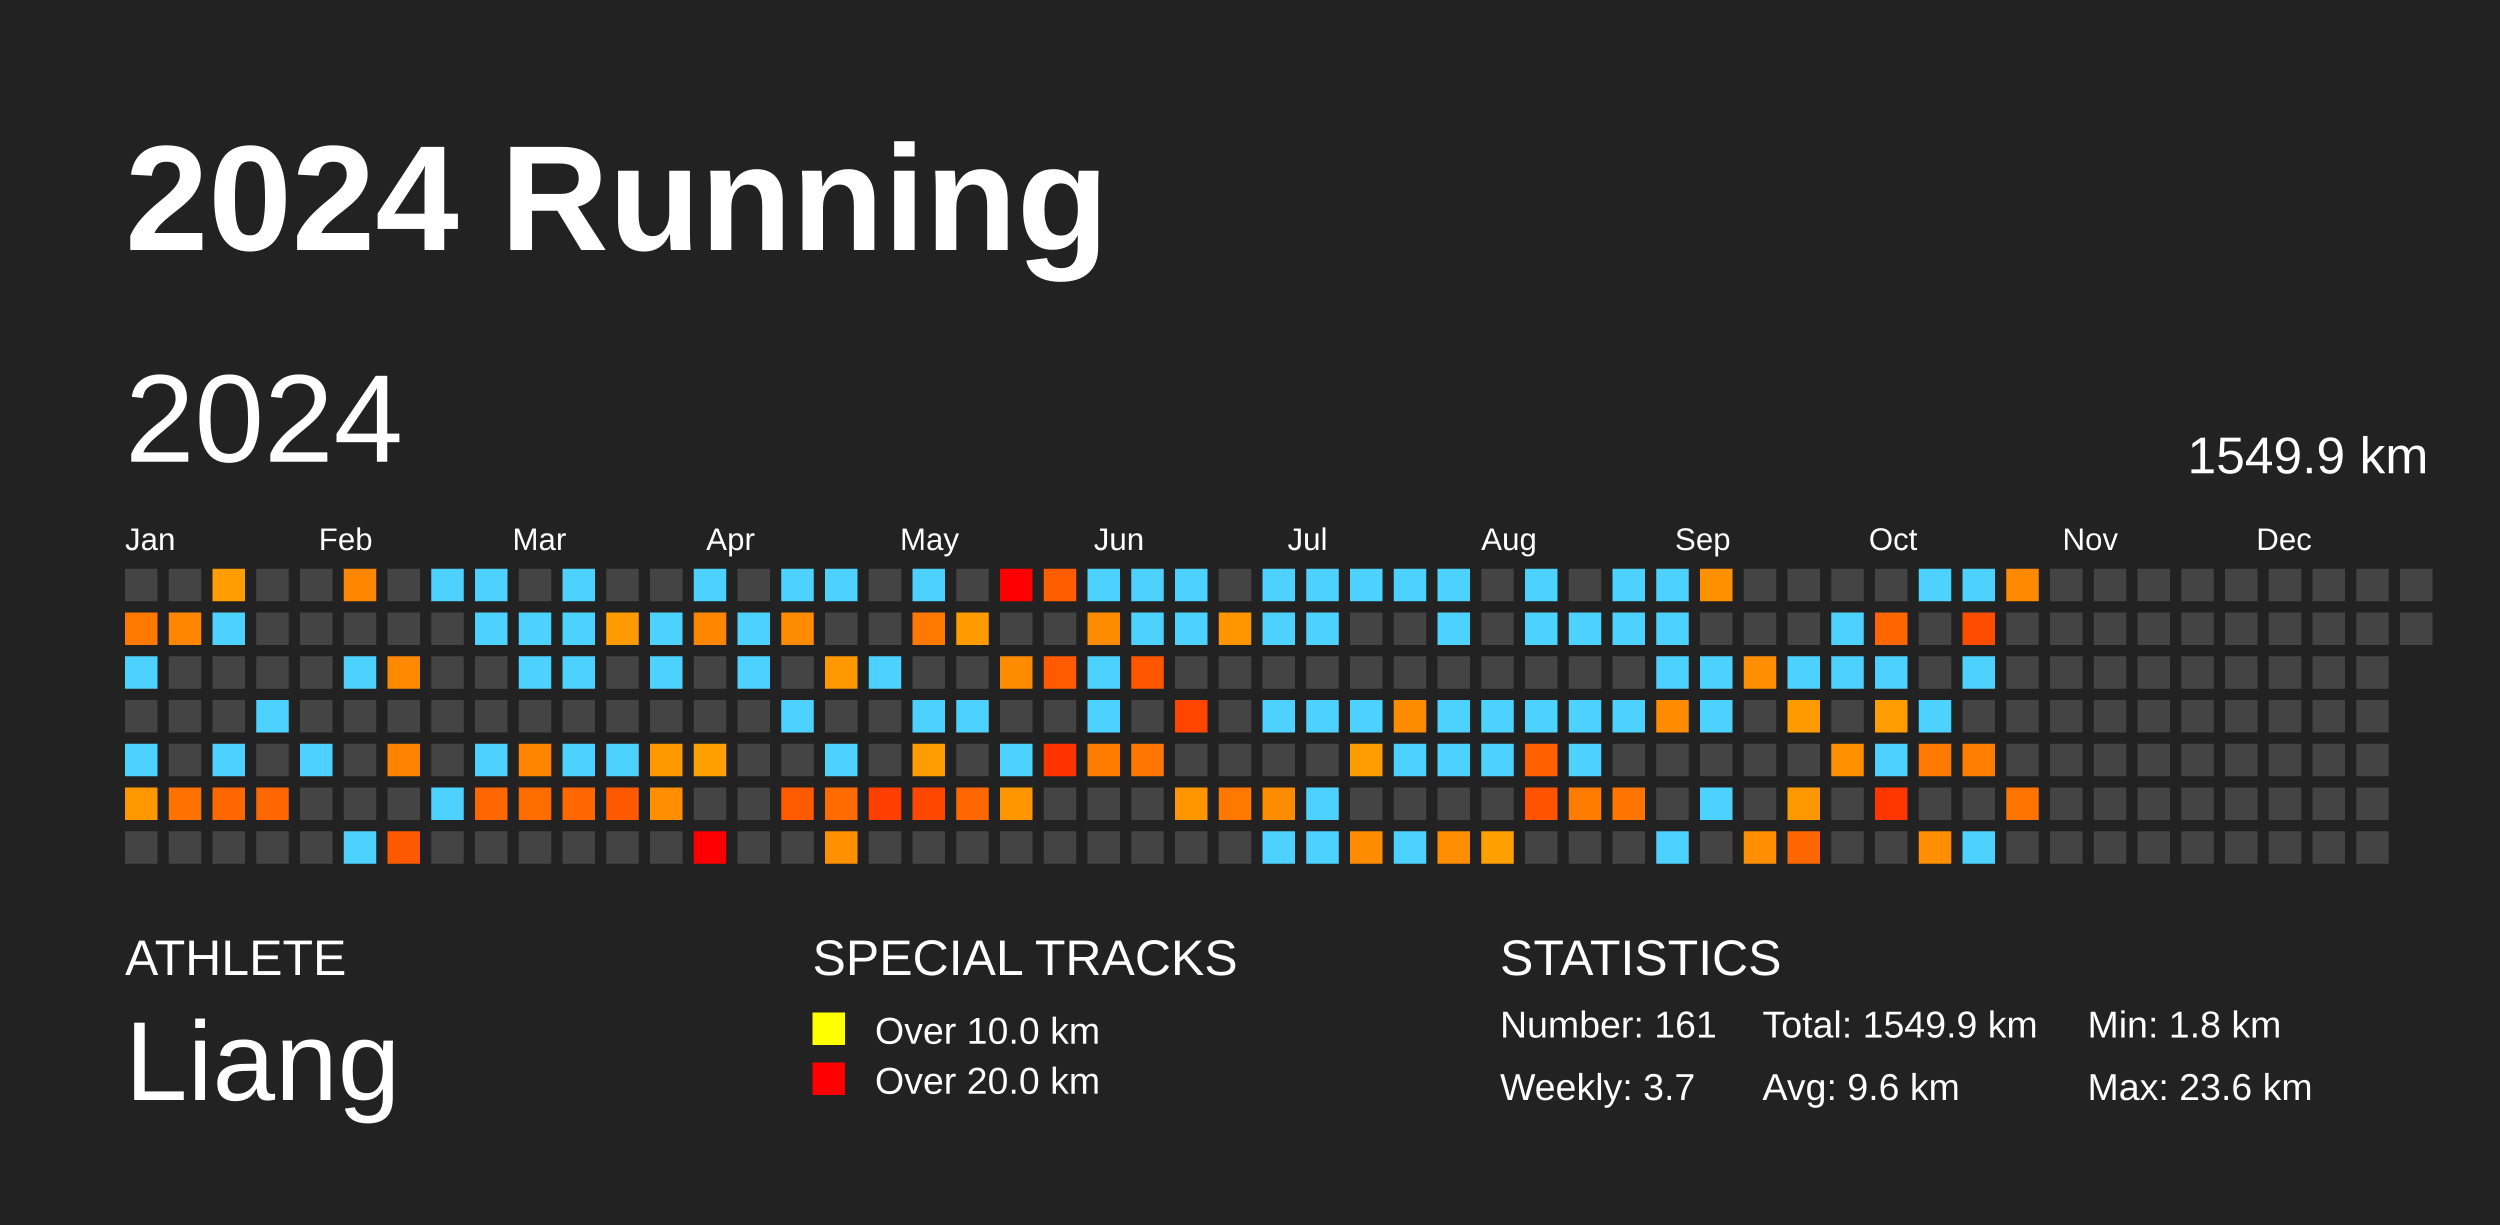
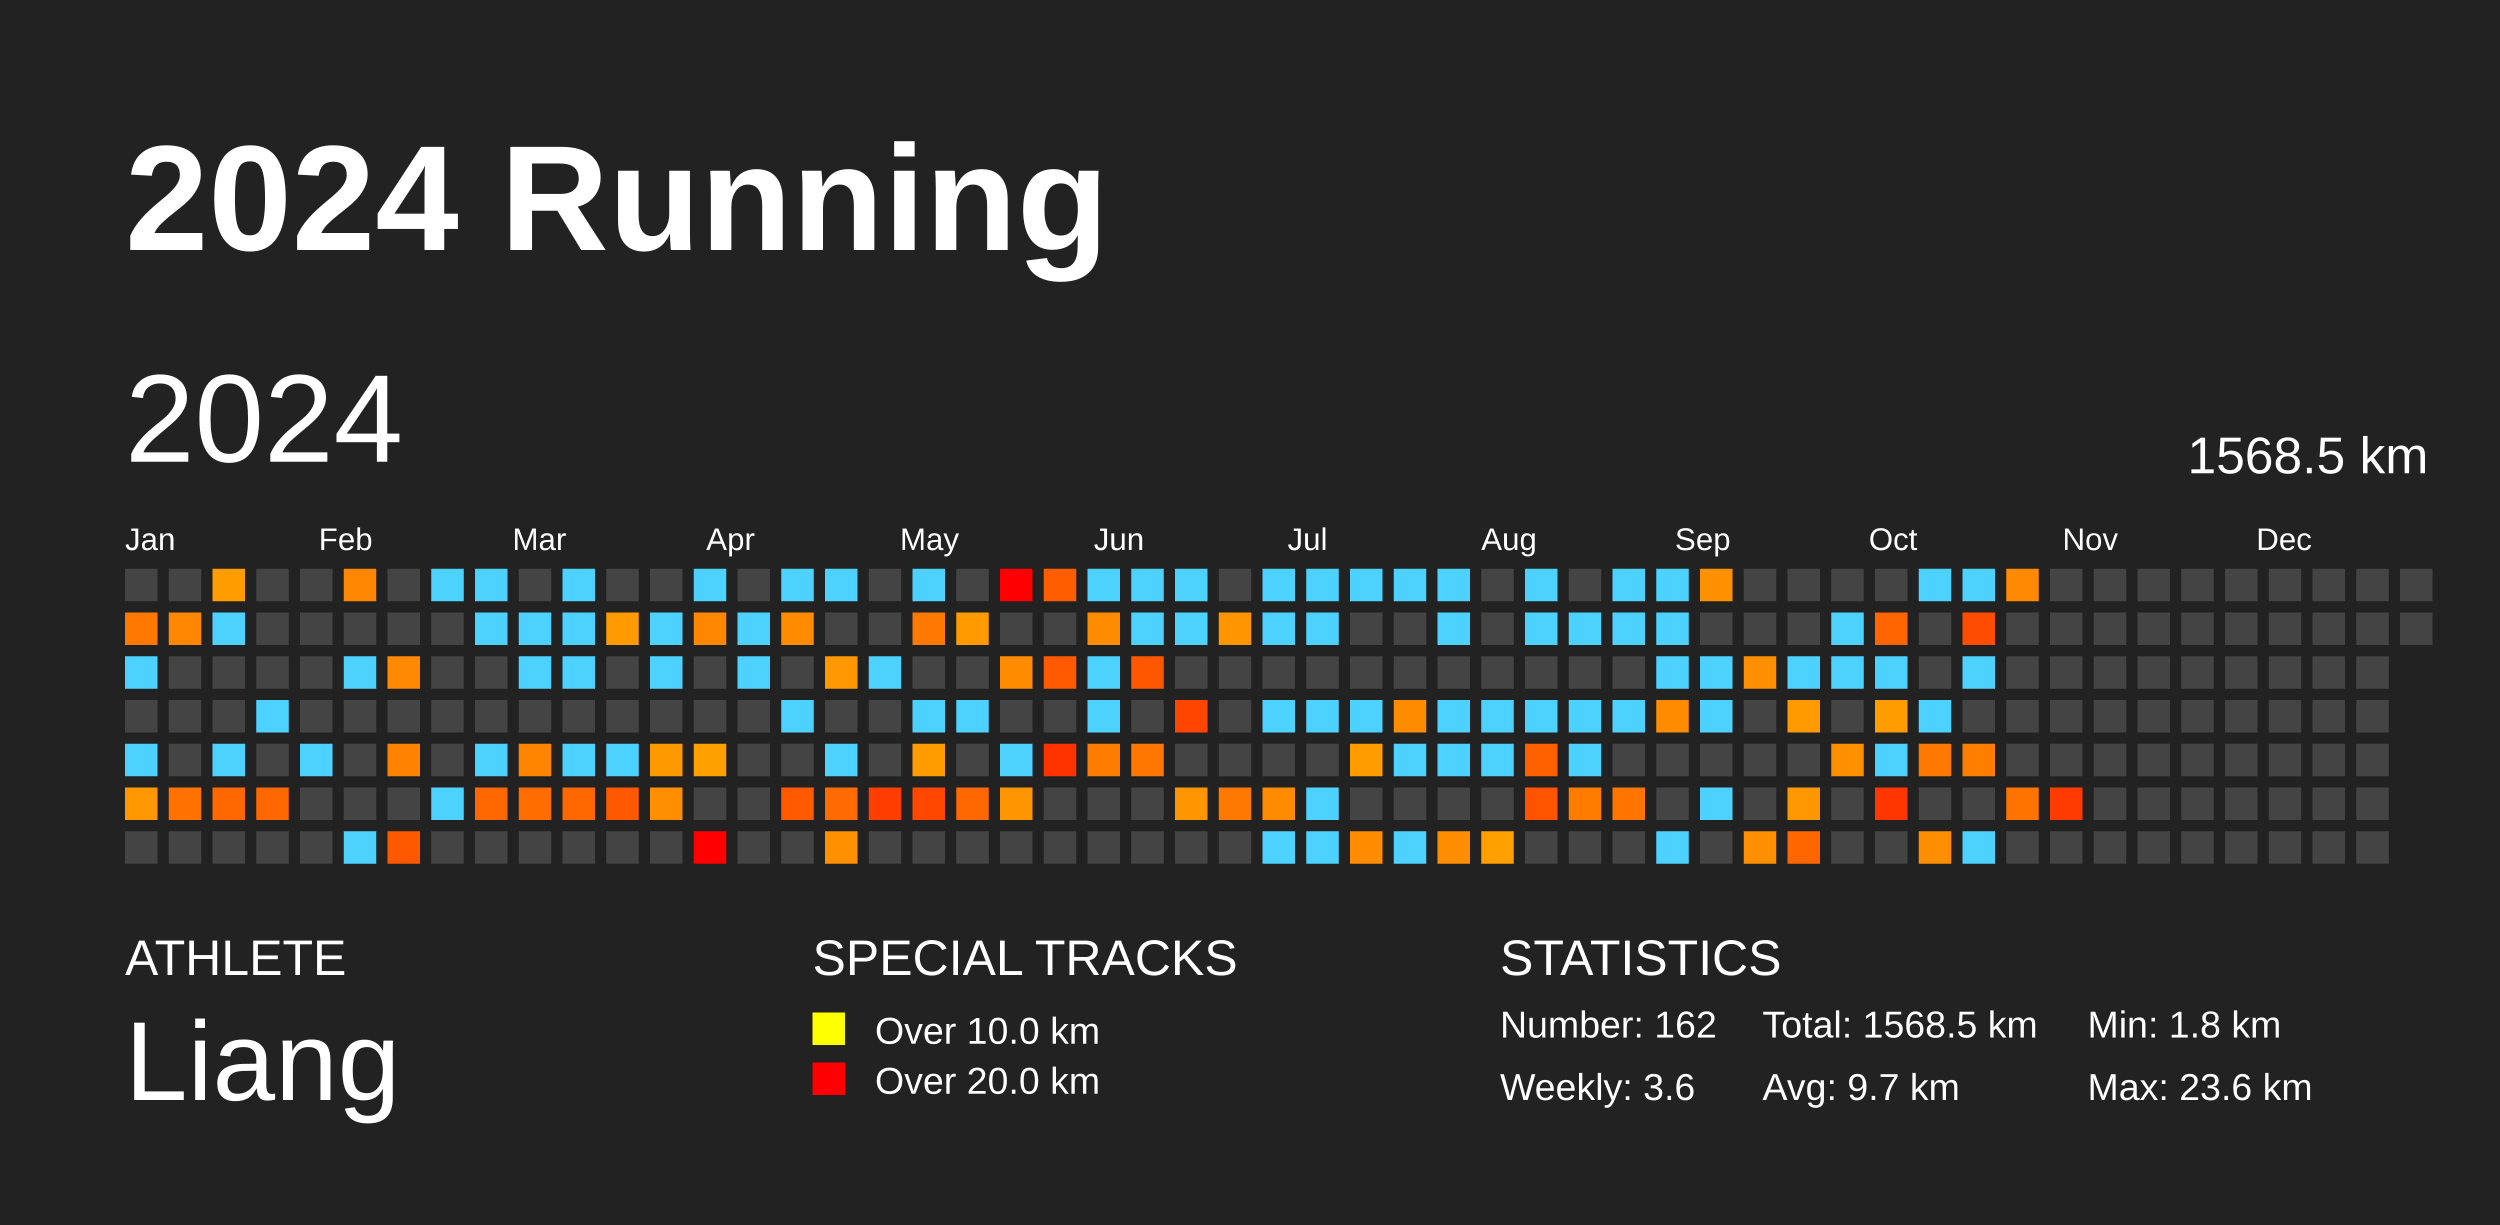
<svg xmlns="http://www.w3.org/2000/svg" baseProfile="full" height="98mm" version="1.1" viewBox="0,0,200,98" width="200mm">
  <defs />
  <rect fill="#222222" height="98" width="200" x="0" y="0" />
  <text fill="#FFFFFF" style="font-size:12px; font-family:Arial; font-weight:bold;" x="10" y="20">2024 Running</text>
  <text fill="#FFFFFF" style="font-size:4px; font-family:Arial" x="10" y="78">ATHLETE</text>
  <text fill="#FFFFFF" style="font-size:9px; font-family:Arial" x="10" y="88">Liang</text>
  <text fill="#FFFFFF" style="font-size:4px; font-family:Arial" x="65" y="78">SPECIAL TRACKS</text>
  <rect fill="yellow" height="2.6" width="2.6" x="65" y="81" />
  <text fill="#FFFFFF" style="font-size:3px; font-family:Arial" x="70" y="83.5">Over 10.0 km</text>
  <rect fill="red" height="2.6" width="2.6" x="65" y="85" />
  <text fill="#FFFFFF" style="font-size:3px; font-family:Arial" x="70" y="87.5">Over 20.0 km</text>
  <text fill="#FFFFFF" style="font-size:4px; font-family:Arial" x="120" y="78">STATISTICS</text>
-   <text fill="#FFFFFF" style="font-size:3px; font-family:Arial" x="120" y="83">Number: 161</text>
-   <text fill="#FFFFFF" style="font-size:3px; font-family:Arial" x="120" y="88">Weekly: 3.7</text>
-   <text fill="#FFFFFF" style="font-size:3px; font-family:Arial" x="141" y="83">Total: 1549.9 km</text>
-   <text fill="#FFFFFF" style="font-size:3px; font-family:Arial" x="141" y="88">Avg: 9.6 km</text>
+   <text fill="#FFFFFF" style="font-size:3px; font-family:Arial" x="120" y="83">Number: 162</text>
+   <text fill="#FFFFFF" style="font-size:3px; font-family:Arial" x="120" y="88">Weekly: 3.6</text>
+   <text fill="#FFFFFF" style="font-size:3px; font-family:Arial" x="141" y="83">Total: 1568.5 km</text>
+   <text fill="#FFFFFF" style="font-size:3px; font-family:Arial" x="141" y="88">Avg: 9.7 km</text>
  <text fill="#FFFFFF" style="font-size:3px; font-family:Arial" x="167" y="83">Min: 1.8 km</text>
  <text fill="#FFFFFF" style="font-size:3px; font-family:Arial" x="167" y="88">Max: 23.6 km</text>
  <text dominant-baseline="hanging" fill="#FFFFFF" style="font-size:10.0px; font-family:Arial;" x="10" y="30">2024</text>
-   <text dominant-baseline="hanging" fill="#FFFFFF" style="font-size:4.125px; font-family:Arial;" x="175" y="35">1549.9 km</text>
+   <text dominant-baseline="hanging" fill="#FFFFFF" style="font-size:4.125px; font-family:Arial;" x="175" y="35">1568.5 km</text>
  <text fill="#FFFFFF" style="font-size:2.5px; font-family:Arial" x="10.0" y="44">Jan</text>
  <text fill="#FFFFFF" style="font-size:2.5px; font-family:Arial" x="25.5" y="44">Feb</text>
  <text fill="#FFFFFF" style="font-size:2.5px; font-family:Arial" x="41.0" y="44">Mar</text>
  <text fill="#FFFFFF" style="font-size:2.5px; font-family:Arial" x="56.5" y="44">Apr</text>
  <text fill="#FFFFFF" style="font-size:2.5px; font-family:Arial" x="72.0" y="44">May</text>
  <text fill="#FFFFFF" style="font-size:2.5px; font-family:Arial" x="87.5" y="44">Jun</text>
  <text fill="#FFFFFF" style="font-size:2.5px; font-family:Arial" x="103.0" y="44">Jul</text>
  <text fill="#FFFFFF" style="font-size:2.5px; font-family:Arial" x="118.5" y="44">Aug</text>
  <text fill="#FFFFFF" style="font-size:2.5px; font-family:Arial" x="134.0" y="44">Sep</text>
  <text fill="#FFFFFF" style="font-size:2.5px; font-family:Arial" x="149.5" y="44">Oct</text>
  <text fill="#FFFFFF" style="font-size:2.5px; font-family:Arial" x="165.0" y="44">Nov</text>
  <text fill="#FFFFFF" style="font-size:2.5px; font-family:Arial" x="180.5" y="44">Dec</text>
  <rect fill="#444444" height="2.6" width="2.6" x="10.0" y="45.5" />
  <rect fill="#ff7900" height="2.6" width="2.6" x="10.0" y="49.0" />
  <rect fill="#4dd2ff" height="2.6" width="2.6" x="10.0" y="52.5" />
  <rect fill="#444444" height="2.6" width="2.6" x="10.0" y="56.0" />
  <rect fill="#4dd2ff" height="2.6" width="2.6" x="10.0" y="59.5" />
  <rect fill="#ff9700" height="2.6" width="2.6" x="10.0" y="63.0" />
  <rect fill="#444444" height="2.6" width="2.6" x="10.0" y="66.5" />
  <rect fill="#444444" height="2.6" width="2.6" x="13.5" y="45.5" />
  <rect fill="#ff8700" height="2.6" width="2.6" x="13.5" y="49.0" />
  <rect fill="#444444" height="2.6" width="2.6" x="13.5" y="52.5" />
  <rect fill="#444444" height="2.6" width="2.6" x="13.5" y="56.0" />
  <rect fill="#444444" height="2.6" width="2.6" x="13.5" y="59.5" />
  <rect fill="#ff7100" height="2.6" width="2.6" x="13.5" y="63.0" />
  <rect fill="#444444" height="2.6" width="2.6" x="13.5" y="66.5" />
  <rect fill="#ff9d00" height="2.6" width="2.6" x="17.0" y="45.5" />
  <rect fill="#4dd2ff" height="2.6" width="2.6" x="17.0" y="49.0" />
  <rect fill="#444444" height="2.6" width="2.6" x="17.0" y="52.5" />
  <rect fill="#444444" height="2.6" width="2.6" x="17.0" y="56.0" />
  <rect fill="#4dd2ff" height="2.6" width="2.6" x="17.0" y="59.5" />
  <rect fill="#ff6700" height="2.6" width="2.6" x="17.0" y="63.0" />
  <rect fill="#444444" height="2.6" width="2.6" x="17.0" y="66.5" />
  <rect fill="#444444" height="2.6" width="2.6" x="20.5" y="45.5" />
  <rect fill="#444444" height="2.6" width="2.6" x="20.5" y="49.0" />
  <rect fill="#444444" height="2.6" width="2.6" x="20.5" y="52.5" />
  <rect fill="#4dd2ff" height="2.6" width="2.6" x="20.5" y="56.0" />
  <rect fill="#444444" height="2.6" width="2.6" x="20.5" y="59.5" />
  <rect fill="#ff6800" height="2.6" width="2.6" x="20.5" y="63.0" />
  <rect fill="#444444" height="2.6" width="2.6" x="20.5" y="66.5" />
  <rect fill="#444444" height="2.6" width="2.6" x="24.0" y="45.5" />
  <rect fill="#444444" height="2.6" width="2.6" x="24.0" y="49.0" />
  <rect fill="#444444" height="2.6" width="2.6" x="24.0" y="52.5" />
  <rect fill="#444444" height="2.6" width="2.6" x="24.0" y="56.0" />
  <rect fill="#4dd2ff" height="2.6" width="2.6" x="24.0" y="59.5" />
  <rect fill="#444444" height="2.6" width="2.6" x="24.0" y="63.0" />
  <rect fill="#444444" height="2.6" width="2.6" x="24.0" y="66.5" />
  <rect fill="#ff8600" height="2.6" width="2.6" x="27.5" y="45.5" />
  <rect fill="#444444" height="2.6" width="2.6" x="27.5" y="49.0" />
  <rect fill="#4dd2ff" height="2.6" width="2.6" x="27.5" y="52.5" />
  <rect fill="#444444" height="2.6" width="2.6" x="27.5" y="56.0" />
  <rect fill="#444444" height="2.6" width="2.6" x="27.5" y="59.5" />
  <rect fill="#444444" height="2.6" width="2.6" x="27.5" y="63.0" />
  <rect fill="#4dd2ff" height="2.6" width="2.6" x="27.5" y="66.5" />
  <rect fill="#444444" height="2.6" width="2.6" x="31.0" y="45.5" />
  <rect fill="#444444" height="2.6" width="2.6" x="31.0" y="49.0" />
  <rect fill="#ff8900" height="2.6" width="2.6" x="31.0" y="52.5" />
  <rect fill="#444444" height="2.6" width="2.6" x="31.0" y="56.0" />
  <rect fill="#ff8200" height="2.6" width="2.6" x="31.0" y="59.5" />
  <rect fill="#444444" height="2.6" width="2.6" x="31.0" y="63.0" />
  <rect fill="#ff5900" height="2.6" width="2.6" x="31.0" y="66.5" />
  <rect fill="#4dd2ff" height="2.6" width="2.6" x="34.5" y="45.5" />
  <rect fill="#444444" height="2.6" width="2.6" x="34.5" y="49.0" />
  <rect fill="#444444" height="2.6" width="2.6" x="34.5" y="52.5" />
  <rect fill="#444444" height="2.6" width="2.6" x="34.5" y="56.0" />
  <rect fill="#444444" height="2.6" width="2.6" x="34.5" y="59.5" />
  <rect fill="#4dd2ff" height="2.6" width="2.6" x="34.5" y="63.0" />
  <rect fill="#444444" height="2.6" width="2.6" x="34.5" y="66.5" />
  <rect fill="#4dd2ff" height="2.6" width="2.6" x="38.0" y="45.5" />
  <rect fill="#4dd2ff" height="2.6" width="2.6" x="38.0" y="49.0" />
  <rect fill="#444444" height="2.6" width="2.6" x="38.0" y="52.5" />
  <rect fill="#444444" height="2.6" width="2.6" x="38.0" y="56.0" />
  <rect fill="#4dd2ff" height="2.6" width="2.6" x="38.0" y="59.5" />
  <rect fill="#ff6800" height="2.6" width="2.6" x="38.0" y="63.0" />
  <rect fill="#444444" height="2.6" width="2.6" x="38.0" y="66.5" />
  <rect fill="#444444" height="2.6" width="2.6" x="41.5" y="45.5" />
  <rect fill="#4dd2ff" height="2.6" width="2.6" x="41.5" y="49.0" />
  <rect fill="#4dd2ff" height="2.6" width="2.6" x="41.5" y="52.5" />
  <rect fill="#444444" height="2.6" width="2.6" x="41.5" y="56.0" />
  <rect fill="#ff8500" height="2.6" width="2.6" x="41.5" y="59.5" />
  <rect fill="#ff6d00" height="2.6" width="2.6" x="41.5" y="63.0" />
  <rect fill="#444444" height="2.6" width="2.6" x="41.5" y="66.5" />
  <rect fill="#4dd2ff" height="2.6" width="2.6" x="45.0" y="45.5" />
  <rect fill="#4dd2ff" height="2.6" width="2.6" x="45.0" y="49.0" />
  <rect fill="#4dd2ff" height="2.6" width="2.6" x="45.0" y="52.5" />
  <rect fill="#444444" height="2.6" width="2.6" x="45.0" y="56.0" />
  <rect fill="#4dd2ff" height="2.6" width="2.6" x="45.0" y="59.5" />
  <rect fill="#ff6700" height="2.6" width="2.6" x="45.0" y="63.0" />
  <rect fill="#444444" height="2.6" width="2.6" x="45.0" y="66.5" />
  <rect fill="#444444" height="2.6" width="2.6" x="48.5" y="45.5" />
  <rect fill="#ff9a00" height="2.6" width="2.6" x="48.5" y="49.0" />
  <rect fill="#444444" height="2.6" width="2.6" x="48.5" y="52.5" />
  <rect fill="#444444" height="2.6" width="2.6" x="48.5" y="56.0" />
  <rect fill="#4dd2ff" height="2.6" width="2.6" x="48.5" y="59.5" />
  <rect fill="#ff5900" height="2.6" width="2.6" x="48.5" y="63.0" />
  <rect fill="#444444" height="2.6" width="2.6" x="48.5" y="66.5" />
  <rect fill="#444444" height="2.6" width="2.6" x="52.0" y="45.5" />
  <rect fill="#4dd2ff" height="2.6" width="2.6" x="52.0" y="49.0" />
  <rect fill="#4dd2ff" height="2.6" width="2.6" x="52.0" y="52.5" />
  <rect fill="#444444" height="2.6" width="2.6" x="52.0" y="56.0" />
  <rect fill="#ff9900" height="2.6" width="2.6" x="52.0" y="59.5" />
  <rect fill="#ff8e00" height="2.6" width="2.6" x="52.0" y="63.0" />
  <rect fill="#444444" height="2.6" width="2.6" x="52.0" y="66.5" />
  <rect fill="#4dd2ff" height="2.6" width="2.6" x="55.5" y="45.5" />
  <rect fill="#ff8600" height="2.6" width="2.6" x="55.5" y="49.0" />
  <rect fill="#444444" height="2.6" width="2.6" x="55.5" y="52.5" />
  <rect fill="#444444" height="2.6" width="2.6" x="55.5" y="56.0" />
  <rect fill="#ff9f00" height="2.6" width="2.6" x="55.5" y="59.5" />
  <rect fill="#444444" height="2.6" width="2.6" x="55.5" y="63.0" />
  <rect fill="red" height="2.6" width="2.6" x="55.5" y="66.5" />
  <rect fill="#444444" height="2.6" width="2.6" x="59.0" y="45.5" />
  <rect fill="#4dd2ff" height="2.6" width="2.6" x="59.0" y="49.0" />
  <rect fill="#4dd2ff" height="2.6" width="2.6" x="59.0" y="52.5" />
  <rect fill="#444444" height="2.6" width="2.6" x="59.0" y="56.0" />
  <rect fill="#444444" height="2.6" width="2.6" x="59.0" y="59.5" />
  <rect fill="#444444" height="2.6" width="2.6" x="59.0" y="63.0" />
  <rect fill="#444444" height="2.6" width="2.6" x="59.0" y="66.5" />
  <rect fill="#4dd2ff" height="2.6" width="2.6" x="62.5" y="45.5" />
  <rect fill="#ff8b00" height="2.6" width="2.6" x="62.5" y="49.0" />
  <rect fill="#444444" height="2.6" width="2.6" x="62.5" y="52.5" />
  <rect fill="#4dd2ff" height="2.6" width="2.6" x="62.5" y="56.0" />
  <rect fill="#444444" height="2.6" width="2.6" x="62.5" y="59.5" />
  <rect fill="#ff5a00" height="2.6" width="2.6" x="62.5" y="63.0" />
  <rect fill="#444444" height="2.6" width="2.6" x="62.5" y="66.5" />
  <rect fill="#4dd2ff" height="2.6" width="2.6" x="66.0" y="45.5" />
  <rect fill="#444444" height="2.6" width="2.6" x="66.0" y="49.0" />
  <rect fill="#ff9800" height="2.6" width="2.6" x="66.0" y="52.5" />
  <rect fill="#444444" height="2.6" width="2.6" x="66.0" y="56.0" />
  <rect fill="#4dd2ff" height="2.6" width="2.6" x="66.0" y="59.5" />
  <rect fill="#ff6b00" height="2.6" width="2.6" x="66.0" y="63.0" />
  <rect fill="#ff9100" height="2.6" width="2.6" x="66.0" y="66.5" />
  <rect fill="#444444" height="2.6" width="2.6" x="69.5" y="45.5" />
  <rect fill="#444444" height="2.6" width="2.6" x="69.5" y="49.0" />
  <rect fill="#4dd2ff" height="2.6" width="2.6" x="69.5" y="52.5" />
  <rect fill="#444444" height="2.6" width="2.6" x="69.5" y="56.0" />
  <rect fill="#444444" height="2.6" width="2.6" x="69.5" y="59.5" />
  <rect fill="#ff3e00" height="2.6" width="2.6" x="69.5" y="63.0" />
  <rect fill="#444444" height="2.6" width="2.6" x="69.5" y="66.5" />
  <rect fill="#4dd2ff" height="2.6" width="2.6" x="73.0" y="45.5" />
  <rect fill="#ff7800" height="2.6" width="2.6" x="73.0" y="49.0" />
  <rect fill="#444444" height="2.6" width="2.6" x="73.0" y="52.5" />
  <rect fill="#4dd2ff" height="2.6" width="2.6" x="73.0" y="56.0" />
  <rect fill="#ff9d00" height="2.6" width="2.6" x="73.0" y="59.5" />
  <rect fill="#ff4700" height="2.6" width="2.6" x="73.0" y="63.0" />
  <rect fill="#444444" height="2.6" width="2.6" x="73.0" y="66.5" />
  <rect fill="#444444" height="2.6" width="2.6" x="76.5" y="45.5" />
  <rect fill="#ff9a00" height="2.6" width="2.6" x="76.5" y="49.0" />
  <rect fill="#444444" height="2.6" width="2.6" x="76.5" y="52.5" />
  <rect fill="#4dd2ff" height="2.6" width="2.6" x="76.5" y="56.0" />
  <rect fill="#444444" height="2.6" width="2.6" x="76.5" y="59.5" />
  <rect fill="#ff6700" height="2.6" width="2.6" x="76.5" y="63.0" />
  <rect fill="#444444" height="2.6" width="2.6" x="76.5" y="66.5" />
  <rect fill="red" height="2.6" width="2.6" x="80.0" y="45.5" />
  <rect fill="#444444" height="2.6" width="2.6" x="80.0" y="49.0" />
  <rect fill="#ff8c00" height="2.6" width="2.6" x="80.0" y="52.5" />
  <rect fill="#444444" height="2.6" width="2.6" x="80.0" y="56.0" />
  <rect fill="#4dd2ff" height="2.6" width="2.6" x="80.0" y="59.5" />
  <rect fill="#ff9500" height="2.6" width="2.6" x="80.0" y="63.0" />
  <rect fill="#444444" height="2.6" width="2.6" x="80.0" y="66.5" />
  <rect fill="#ff5d00" height="2.6" width="2.6" x="83.5" y="45.5" />
  <rect fill="#444444" height="2.6" width="2.6" x="83.5" y="49.0" />
  <rect fill="#ff5a00" height="2.6" width="2.6" x="83.5" y="52.5" />
  <rect fill="#444444" height="2.6" width="2.6" x="83.5" y="56.0" />
  <rect fill="#ff3300" height="2.6" width="2.6" x="83.5" y="59.5" />
  <rect fill="#444444" height="2.6" width="2.6" x="83.5" y="63.0" />
  <rect fill="#444444" height="2.6" width="2.6" x="83.5" y="66.5" />
  <rect fill="#4dd2ff" height="2.6" width="2.6" x="87.0" y="45.5" />
  <rect fill="#ff8c00" height="2.6" width="2.6" x="87.0" y="49.0" />
  <rect fill="#4dd2ff" height="2.6" width="2.6" x="87.0" y="52.5" />
  <rect fill="#4dd2ff" height="2.6" width="2.6" x="87.0" y="56.0" />
  <rect fill="#ff7c00" height="2.6" width="2.6" x="87.0" y="59.5" />
  <rect fill="#444444" height="2.6" width="2.6" x="87.0" y="63.0" />
  <rect fill="#444444" height="2.6" width="2.6" x="87.0" y="66.5" />
  <rect fill="#4dd2ff" height="2.6" width="2.6" x="90.5" y="45.5" />
  <rect fill="#4dd2ff" height="2.6" width="2.6" x="90.5" y="49.0" />
  <rect fill="#ff5700" height="2.6" width="2.6" x="90.5" y="52.5" />
  <rect fill="#444444" height="2.6" width="2.6" x="90.5" y="56.0" />
  <rect fill="#ff7700" height="2.6" width="2.6" x="90.5" y="59.5" />
  <rect fill="#444444" height="2.6" width="2.6" x="90.5" y="63.0" />
  <rect fill="#444444" height="2.6" width="2.6" x="90.5" y="66.5" />
  <rect fill="#4dd2ff" height="2.6" width="2.6" x="94.0" y="45.5" />
  <rect fill="#4dd2ff" height="2.6" width="2.6" x="94.0" y="49.0" />
  <rect fill="#444444" height="2.6" width="2.6" x="94.0" y="52.5" />
  <rect fill="#ff4500" height="2.6" width="2.6" x="94.0" y="56.0" />
  <rect fill="#444444" height="2.6" width="2.6" x="94.0" y="59.5" />
  <rect fill="#ff9500" height="2.6" width="2.6" x="94.0" y="63.0" />
  <rect fill="#444444" height="2.6" width="2.6" x="94.0" y="66.5" />
  <rect fill="#444444" height="2.6" width="2.6" x="97.5" y="45.5" />
  <rect fill="#ff9600" height="2.6" width="2.6" x="97.5" y="49.0" />
  <rect fill="#444444" height="2.6" width="2.6" x="97.5" y="52.5" />
  <rect fill="#444444" height="2.6" width="2.6" x="97.5" y="56.0" />
  <rect fill="#444444" height="2.6" width="2.6" x="97.5" y="59.5" />
  <rect fill="#ff7900" height="2.6" width="2.6" x="97.5" y="63.0" />
  <rect fill="#444444" height="2.6" width="2.6" x="97.5" y="66.5" />
  <rect fill="#4dd2ff" height="2.6" width="2.6" x="101.0" y="45.5" />
  <rect fill="#4dd2ff" height="2.6" width="2.6" x="101.0" y="49.0" />
  <rect fill="#444444" height="2.6" width="2.6" x="101.0" y="52.5" />
  <rect fill="#4dd2ff" height="2.6" width="2.6" x="101.0" y="56.0" />
  <rect fill="#444444" height="2.6" width="2.6" x="101.0" y="59.5" />
  <rect fill="#ff8c00" height="2.6" width="2.6" x="101.0" y="63.0" />
  <rect fill="#4dd2ff" height="2.6" width="2.6" x="101.0" y="66.5" />
  <rect fill="#4dd2ff" height="2.6" width="2.6" x="104.5" y="45.5" />
  <rect fill="#4dd2ff" height="2.6" width="2.6" x="104.5" y="49.0" />
  <rect fill="#444444" height="2.6" width="2.6" x="104.5" y="52.5" />
  <rect fill="#4dd2ff" height="2.6" width="2.6" x="104.5" y="56.0" />
  <rect fill="#444444" height="2.6" width="2.6" x="104.5" y="59.5" />
  <rect fill="#4dd2ff" height="2.6" width="2.6" x="104.5" y="63.0" />
  <rect fill="#4dd2ff" height="2.6" width="2.6" x="104.5" y="66.5" />
  <rect fill="#4dd2ff" height="2.6" width="2.6" x="108.0" y="45.5" />
  <rect fill="#444444" height="2.6" width="2.6" x="108.0" y="49.0" />
  <rect fill="#444444" height="2.6" width="2.6" x="108.0" y="52.5" />
  <rect fill="#4dd2ff" height="2.6" width="2.6" x="108.0" y="56.0" />
  <rect fill="#ff9d00" height="2.6" width="2.6" x="108.0" y="59.5" />
  <rect fill="#444444" height="2.6" width="2.6" x="108.0" y="63.0" />
  <rect fill="#ff8c00" height="2.6" width="2.6" x="108.0" y="66.5" />
  <rect fill="#4dd2ff" height="2.6" width="2.6" x="111.5" y="45.5" />
  <rect fill="#444444" height="2.6" width="2.6" x="111.5" y="49.0" />
  <rect fill="#444444" height="2.6" width="2.6" x="111.5" y="52.5" />
  <rect fill="#ff8b00" height="2.6" width="2.6" x="111.5" y="56.0" />
  <rect fill="#4dd2ff" height="2.6" width="2.6" x="111.5" y="59.5" />
  <rect fill="#444444" height="2.6" width="2.6" x="111.5" y="63.0" />
  <rect fill="#4dd2ff" height="2.6" width="2.6" x="111.5" y="66.5" />
  <rect fill="#4dd2ff" height="2.6" width="2.6" x="115.0" y="45.5" />
  <rect fill="#4dd2ff" height="2.6" width="2.6" x="115.0" y="49.0" />
  <rect fill="#444444" height="2.6" width="2.6" x="115.0" y="52.5" />
  <rect fill="#4dd2ff" height="2.6" width="2.6" x="115.0" y="56.0" />
  <rect fill="#4dd2ff" height="2.6" width="2.6" x="115.0" y="59.5" />
  <rect fill="#444444" height="2.6" width="2.6" x="115.0" y="63.0" />
  <rect fill="#ff8d00" height="2.6" width="2.6" x="115.0" y="66.5" />
  <rect fill="#444444" height="2.6" width="2.6" x="118.5" y="45.5" />
  <rect fill="#444444" height="2.6" width="2.6" x="118.5" y="49.0" />
  <rect fill="#444444" height="2.6" width="2.6" x="118.5" y="52.5" />
  <rect fill="#4dd2ff" height="2.6" width="2.6" x="118.5" y="56.0" />
  <rect fill="#4dd2ff" height="2.6" width="2.6" x="118.5" y="59.5" />
  <rect fill="#444444" height="2.6" width="2.6" x="118.5" y="63.0" />
  <rect fill="#ff9f00" height="2.6" width="2.6" x="118.5" y="66.5" />
  <rect fill="#4dd2ff" height="2.6" width="2.6" x="122.0" y="45.5" />
  <rect fill="#4dd2ff" height="2.6" width="2.6" x="122.0" y="49.0" />
  <rect fill="#444444" height="2.6" width="2.6" x="122.0" y="52.5" />
  <rect fill="#4dd2ff" height="2.6" width="2.6" x="122.0" y="56.0" />
  <rect fill="#ff6000" height="2.6" width="2.6" x="122.0" y="59.5" />
  <rect fill="#ff5300" height="2.6" width="2.6" x="122.0" y="63.0" />
  <rect fill="#444444" height="2.6" width="2.6" x="122.0" y="66.5" />
  <rect fill="#444444" height="2.6" width="2.6" x="125.5" y="45.5" />
  <rect fill="#4dd2ff" height="2.6" width="2.6" x="125.5" y="49.0" />
  <rect fill="#444444" height="2.6" width="2.6" x="125.5" y="52.5" />
  <rect fill="#4dd2ff" height="2.6" width="2.6" x="125.5" y="56.0" />
  <rect fill="#4dd2ff" height="2.6" width="2.6" x="125.5" y="59.5" />
  <rect fill="#ff7c00" height="2.6" width="2.6" x="125.5" y="63.0" />
  <rect fill="#444444" height="2.6" width="2.6" x="125.5" y="66.5" />
  <rect fill="#4dd2ff" height="2.6" width="2.6" x="129.0" y="45.5" />
  <rect fill="#4dd2ff" height="2.6" width="2.6" x="129.0" y="49.0" />
  <rect fill="#444444" height="2.6" width="2.6" x="129.0" y="52.5" />
  <rect fill="#4dd2ff" height="2.6" width="2.6" x="129.0" y="56.0" />
  <rect fill="#444444" height="2.6" width="2.6" x="129.0" y="59.5" />
  <rect fill="#ff7500" height="2.6" width="2.6" x="129.0" y="63.0" />
  <rect fill="#444444" height="2.6" width="2.6" x="129.0" y="66.5" />
  <rect fill="#4dd2ff" height="2.6" width="2.6" x="132.5" y="45.5" />
  <rect fill="#4dd2ff" height="2.6" width="2.6" x="132.5" y="49.0" />
  <rect fill="#4dd2ff" height="2.6" width="2.6" x="132.5" y="52.5" />
  <rect fill="#ff8b00" height="2.6" width="2.6" x="132.5" y="56.0" />
  <rect fill="#444444" height="2.6" width="2.6" x="132.5" y="59.5" />
  <rect fill="#444444" height="2.6" width="2.6" x="132.5" y="63.0" />
  <rect fill="#4dd2ff" height="2.6" width="2.6" x="132.5" y="66.5" />
  <rect fill="#ff9100" height="2.6" width="2.6" x="136.0" y="45.5" />
  <rect fill="#444444" height="2.6" width="2.6" x="136.0" y="49.0" />
  <rect fill="#4dd2ff" height="2.6" width="2.6" x="136.0" y="52.5" />
  <rect fill="#4dd2ff" height="2.6" width="2.6" x="136.0" y="56.0" />
  <rect fill="#444444" height="2.6" width="2.6" x="136.0" y="59.5" />
  <rect fill="#4dd2ff" height="2.6" width="2.6" x="136.0" y="63.0" />
  <rect fill="#444444" height="2.6" width="2.6" x="136.0" y="66.5" />
  <rect fill="#444444" height="2.6" width="2.6" x="139.5" y="45.5" />
  <rect fill="#444444" height="2.6" width="2.6" x="139.5" y="49.0" />
  <rect fill="#ff8f00" height="2.6" width="2.6" x="139.5" y="52.5" />
  <rect fill="#444444" height="2.6" width="2.6" x="139.5" y="56.0" />
  <rect fill="#444444" height="2.6" width="2.6" x="139.5" y="59.5" />
  <rect fill="#444444" height="2.6" width="2.6" x="139.5" y="63.0" />
  <rect fill="#ff8f00" height="2.6" width="2.6" x="139.5" y="66.5" />
  <rect fill="#444444" height="2.6" width="2.6" x="143.0" y="45.5" />
  <rect fill="#444444" height="2.6" width="2.6" x="143.0" y="49.0" />
  <rect fill="#4dd2ff" height="2.6" width="2.6" x="143.0" y="52.5" />
  <rect fill="#ff9a00" height="2.6" width="2.6" x="143.0" y="56.0" />
  <rect fill="#444444" height="2.6" width="2.6" x="143.0" y="59.5" />
  <rect fill="#ff9700" height="2.6" width="2.6" x="143.0" y="63.0" />
  <rect fill="#ff6600" height="2.6" width="2.6" x="143.0" y="66.5" />
  <rect fill="#444444" height="2.6" width="2.6" x="146.5" y="45.5" />
  <rect fill="#4dd2ff" height="2.6" width="2.6" x="146.5" y="49.0" />
  <rect fill="#4dd2ff" height="2.6" width="2.6" x="146.5" y="52.5" />
  <rect fill="#444444" height="2.6" width="2.6" x="146.5" y="56.0" />
  <rect fill="#ff9100" height="2.6" width="2.6" x="146.5" y="59.5" />
  <rect fill="#444444" height="2.6" width="2.6" x="146.5" y="63.0" />
  <rect fill="#444444" height="2.6" width="2.6" x="146.5" y="66.5" />
  <rect fill="#444444" height="2.6" width="2.6" x="150.0" y="45.5" />
  <rect fill="#ff6500" height="2.6" width="2.6" x="150.0" y="49.0" />
  <rect fill="#4dd2ff" height="2.6" width="2.6" x="150.0" y="52.5" />
  <rect fill="#ff9c00" height="2.6" width="2.6" x="150.0" y="56.0" />
  <rect fill="#4dd2ff" height="2.6" width="2.6" x="150.0" y="59.5" />
  <rect fill="#ff3600" height="2.6" width="2.6" x="150.0" y="63.0" />
  <rect fill="#444444" height="2.6" width="2.6" x="150.0" y="66.5" />
  <rect fill="#4dd2ff" height="2.6" width="2.6" x="153.5" y="45.5" />
  <rect fill="#444444" height="2.6" width="2.6" x="153.5" y="49.0" />
  <rect fill="#444444" height="2.6" width="2.6" x="153.5" y="52.5" />
  <rect fill="#4dd2ff" height="2.6" width="2.6" x="153.5" y="56.0" />
  <rect fill="#ff7800" height="2.6" width="2.6" x="153.5" y="59.5" />
  <rect fill="#444444" height="2.6" width="2.6" x="153.5" y="63.0" />
  <rect fill="#ff8e00" height="2.6" width="2.6" x="153.5" y="66.5" />
  <rect fill="#4dd2ff" height="2.6" width="2.6" x="157.0" y="45.5" />
  <rect fill="#ff4d00" height="2.6" width="2.6" x="157.0" y="49.0" />
  <rect fill="#4dd2ff" height="2.6" width="2.6" x="157.0" y="52.5" />
  <rect fill="#444444" height="2.6" width="2.6" x="157.0" y="56.0" />
  <rect fill="#ff7e00" height="2.6" width="2.6" x="157.0" y="59.5" />
  <rect fill="#444444" height="2.6" width="2.6" x="157.0" y="63.0" />
  <rect fill="#4dd2ff" height="2.6" width="2.6" x="157.0" y="66.5" />
  <rect fill="#ff8900" height="2.6" width="2.6" x="160.5" y="45.5" />
  <rect fill="#444444" height="2.6" width="2.6" x="160.5" y="49.0" />
  <rect fill="#444444" height="2.6" width="2.6" x="160.5" y="52.5" />
  <rect fill="#444444" height="2.6" width="2.6" x="160.5" y="56.0" />
  <rect fill="#444444" height="2.6" width="2.6" x="160.5" y="59.5" />
  <rect fill="#ff7300" height="2.6" width="2.6" x="160.5" y="63.0" />
  <rect fill="#444444" height="2.6" width="2.6" x="160.5" y="66.5" />
  <rect fill="#444444" height="2.6" width="2.6" x="164.0" y="45.5" />
  <rect fill="#444444" height="2.6" width="2.6" x="164.0" y="49.0" />
  <rect fill="#444444" height="2.6" width="2.6" x="164.0" y="52.5" />
  <rect fill="#444444" height="2.6" width="2.6" x="164.0" y="56.0" />
  <rect fill="#444444" height="2.6" width="2.6" x="164.0" y="59.5" />
-   <rect fill="#444444" height="2.6" width="2.6" x="164.0" y="63.0" />
+   <rect fill="#ff3b00" height="2.6" width="2.6" x="164.0" y="63.0" />
  <rect fill="#444444" height="2.6" width="2.6" x="164.0" y="66.5" />
  <rect fill="#444444" height="2.6" width="2.6" x="167.5" y="45.5" />
  <rect fill="#444444" height="2.6" width="2.6" x="167.5" y="49.0" />
  <rect fill="#444444" height="2.6" width="2.6" x="167.5" y="52.5" />
  <rect fill="#444444" height="2.6" width="2.6" x="167.5" y="56.0" />
  <rect fill="#444444" height="2.6" width="2.6" x="167.5" y="59.5" />
  <rect fill="#444444" height="2.6" width="2.6" x="167.5" y="63.0" />
  <rect fill="#444444" height="2.6" width="2.6" x="167.5" y="66.5" />
  <rect fill="#444444" height="2.6" width="2.6" x="171.0" y="45.5" />
  <rect fill="#444444" height="2.6" width="2.6" x="171.0" y="49.0" />
  <rect fill="#444444" height="2.6" width="2.6" x="171.0" y="52.5" />
  <rect fill="#444444" height="2.6" width="2.6" x="171.0" y="56.0" />
  <rect fill="#444444" height="2.6" width="2.6" x="171.0" y="59.5" />
  <rect fill="#444444" height="2.6" width="2.6" x="171.0" y="63.0" />
  <rect fill="#444444" height="2.6" width="2.6" x="171.0" y="66.5" />
  <rect fill="#444444" height="2.6" width="2.6" x="174.5" y="45.5" />
  <rect fill="#444444" height="2.6" width="2.6" x="174.5" y="49.0" />
  <rect fill="#444444" height="2.6" width="2.6" x="174.5" y="52.5" />
  <rect fill="#444444" height="2.6" width="2.6" x="174.5" y="56.0" />
  <rect fill="#444444" height="2.6" width="2.6" x="174.5" y="59.5" />
  <rect fill="#444444" height="2.6" width="2.6" x="174.5" y="63.0" />
  <rect fill="#444444" height="2.6" width="2.6" x="174.5" y="66.5" />
  <rect fill="#444444" height="2.6" width="2.6" x="178.0" y="45.5" />
  <rect fill="#444444" height="2.6" width="2.6" x="178.0" y="49.0" />
  <rect fill="#444444" height="2.6" width="2.6" x="178.0" y="52.5" />
  <rect fill="#444444" height="2.6" width="2.6" x="178.0" y="56.0" />
  <rect fill="#444444" height="2.6" width="2.6" x="178.0" y="59.5" />
  <rect fill="#444444" height="2.6" width="2.6" x="178.0" y="63.0" />
  <rect fill="#444444" height="2.6" width="2.6" x="178.0" y="66.5" />
  <rect fill="#444444" height="2.6" width="2.6" x="181.5" y="45.5" />
  <rect fill="#444444" height="2.6" width="2.6" x="181.5" y="49.0" />
  <rect fill="#444444" height="2.6" width="2.6" x="181.5" y="52.5" />
  <rect fill="#444444" height="2.6" width="2.6" x="181.5" y="56.0" />
  <rect fill="#444444" height="2.6" width="2.6" x="181.5" y="59.5" />
  <rect fill="#444444" height="2.6" width="2.6" x="181.5" y="63.0" />
  <rect fill="#444444" height="2.6" width="2.6" x="181.5" y="66.5" />
  <rect fill="#444444" height="2.6" width="2.6" x="185.0" y="45.5" />
  <rect fill="#444444" height="2.6" width="2.6" x="185.0" y="49.0" />
  <rect fill="#444444" height="2.6" width="2.6" x="185.0" y="52.5" />
  <rect fill="#444444" height="2.6" width="2.6" x="185.0" y="56.0" />
  <rect fill="#444444" height="2.6" width="2.6" x="185.0" y="59.5" />
  <rect fill="#444444" height="2.6" width="2.6" x="185.0" y="63.0" />
  <rect fill="#444444" height="2.6" width="2.6" x="185.0" y="66.5" />
  <rect fill="#444444" height="2.6" width="2.6" x="188.5" y="45.5" />
  <rect fill="#444444" height="2.6" width="2.6" x="188.5" y="49.0" />
  <rect fill="#444444" height="2.6" width="2.6" x="188.5" y="52.5" />
  <rect fill="#444444" height="2.6" width="2.6" x="188.5" y="56.0" />
  <rect fill="#444444" height="2.6" width="2.6" x="188.5" y="59.5" />
  <rect fill="#444444" height="2.6" width="2.6" x="188.5" y="63.0" />
  <rect fill="#444444" height="2.6" width="2.6" x="188.5" y="66.5" />
  <rect fill="#444444" height="2.6" width="2.6" x="192.0" y="45.5" />
  <rect fill="#444444" height="2.6" width="2.6" x="192.0" y="49.0" />
</svg>
